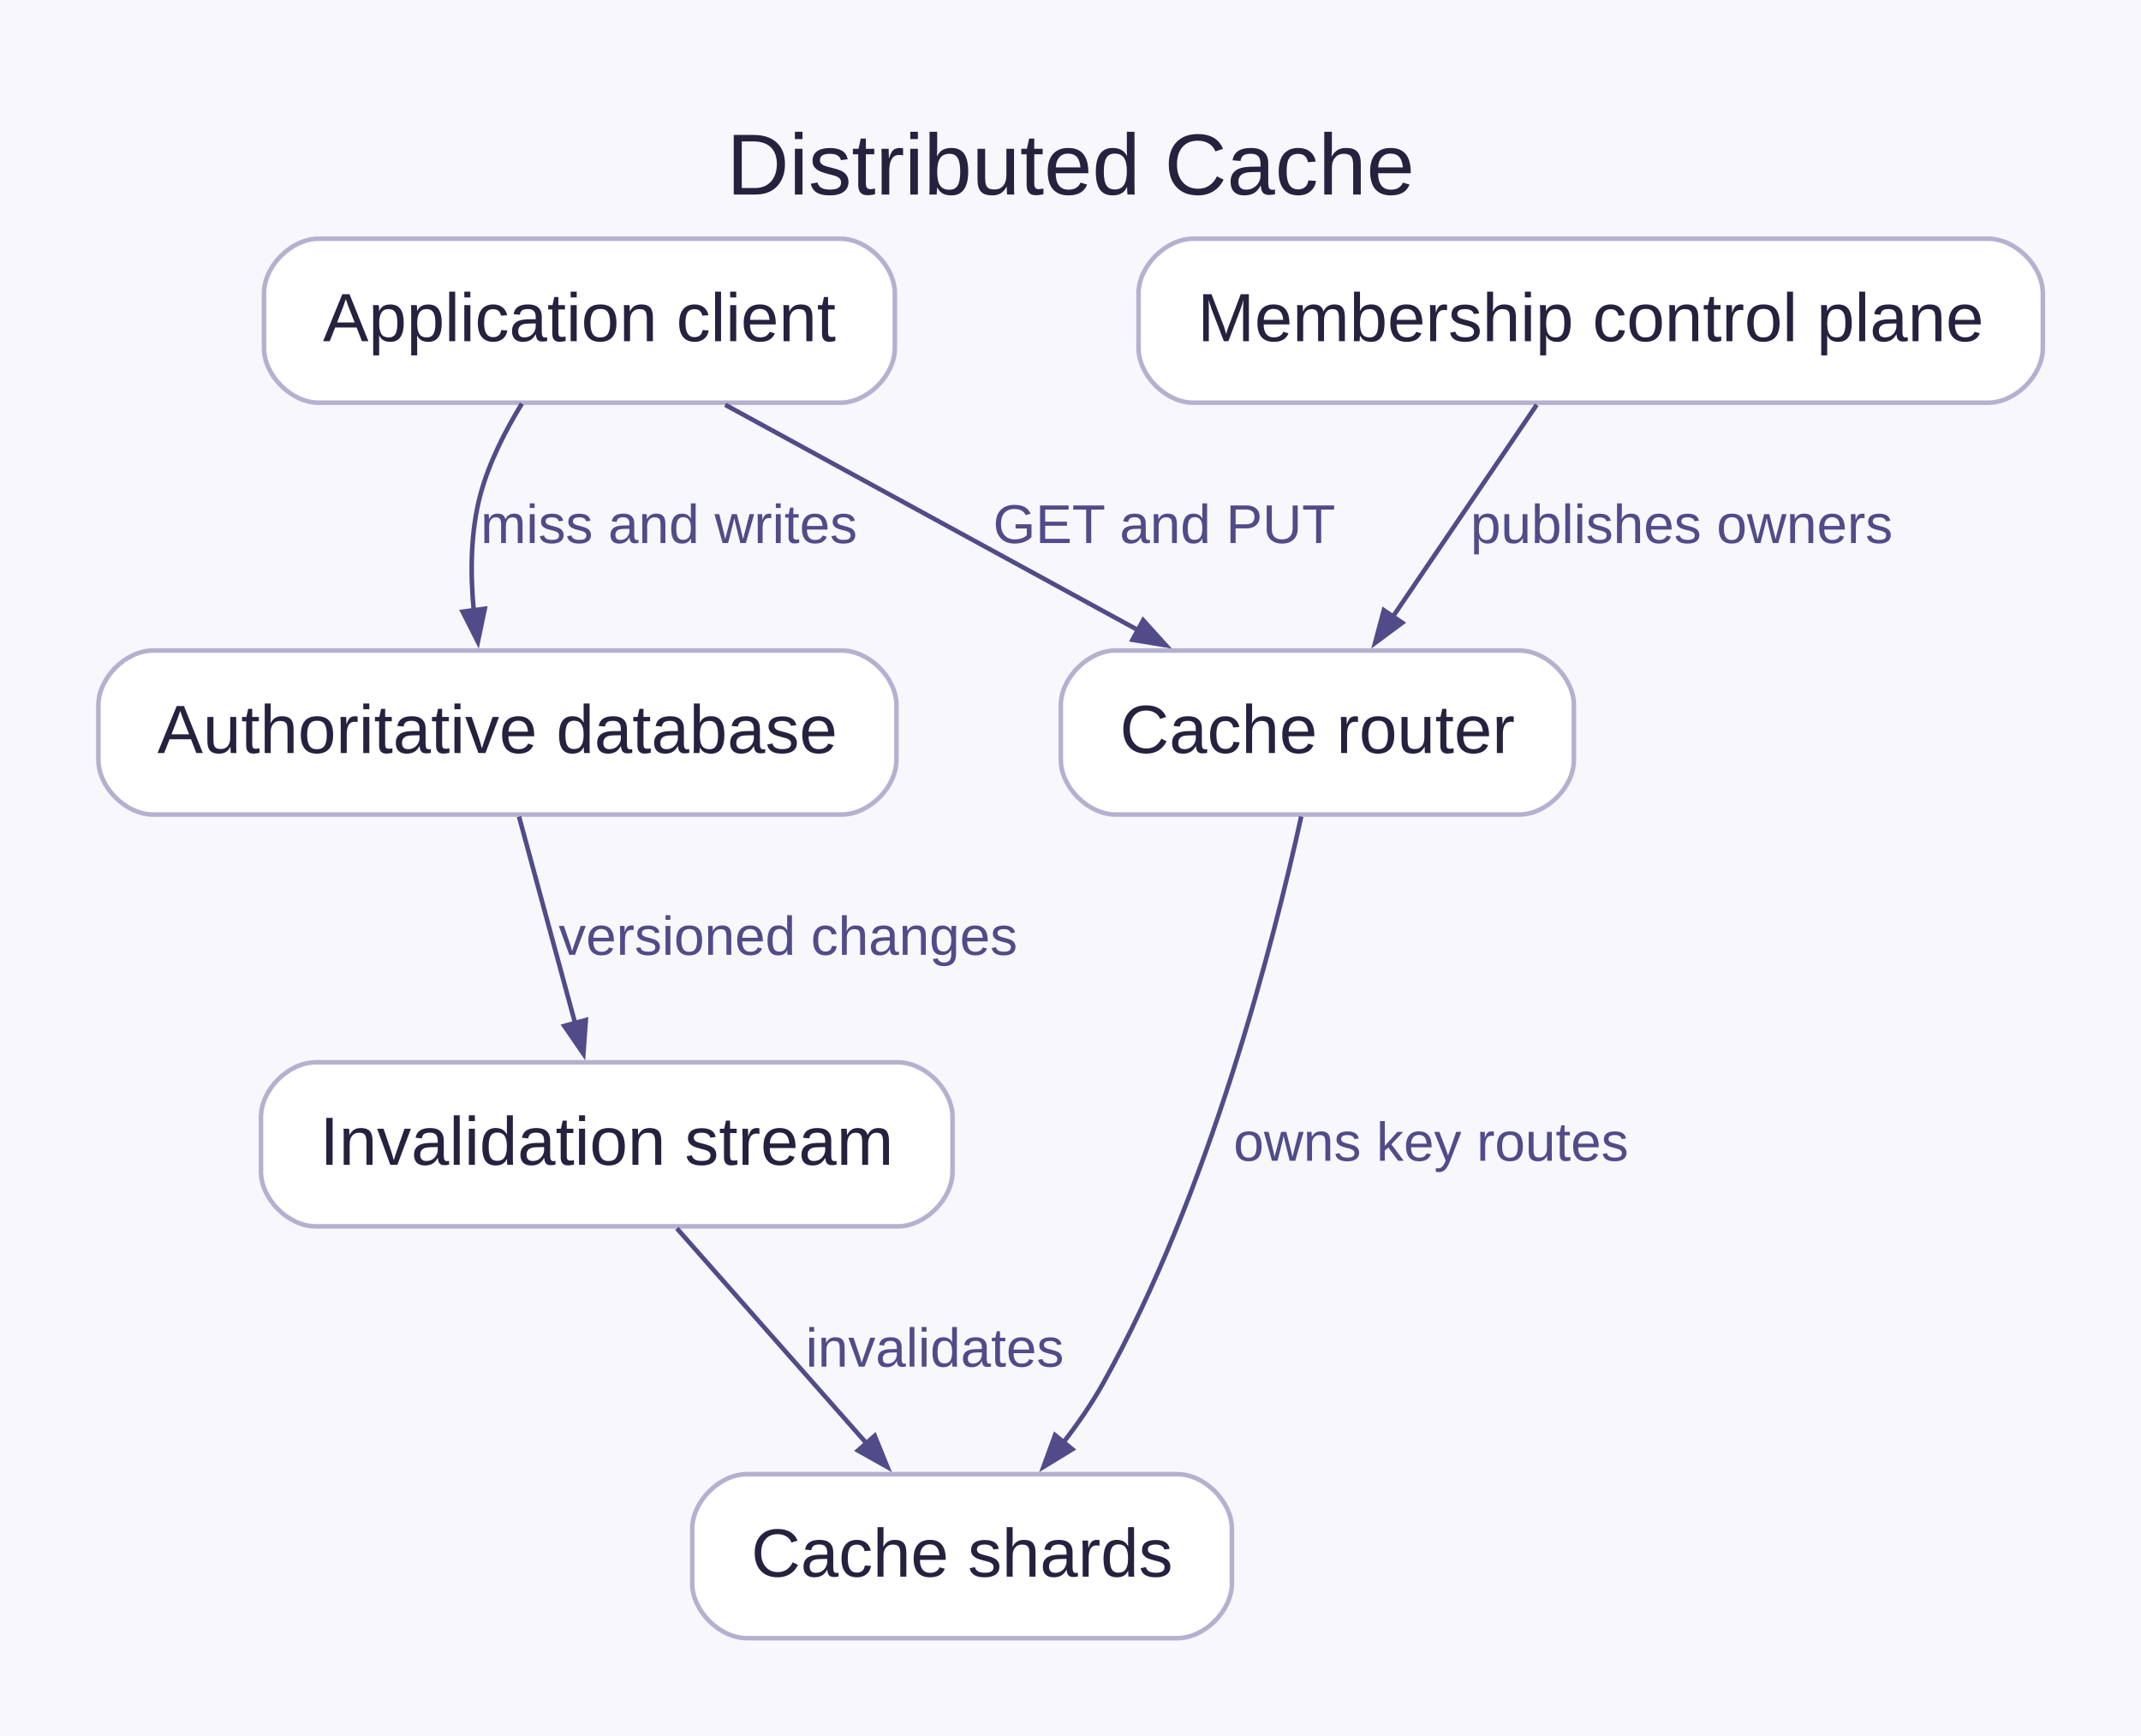
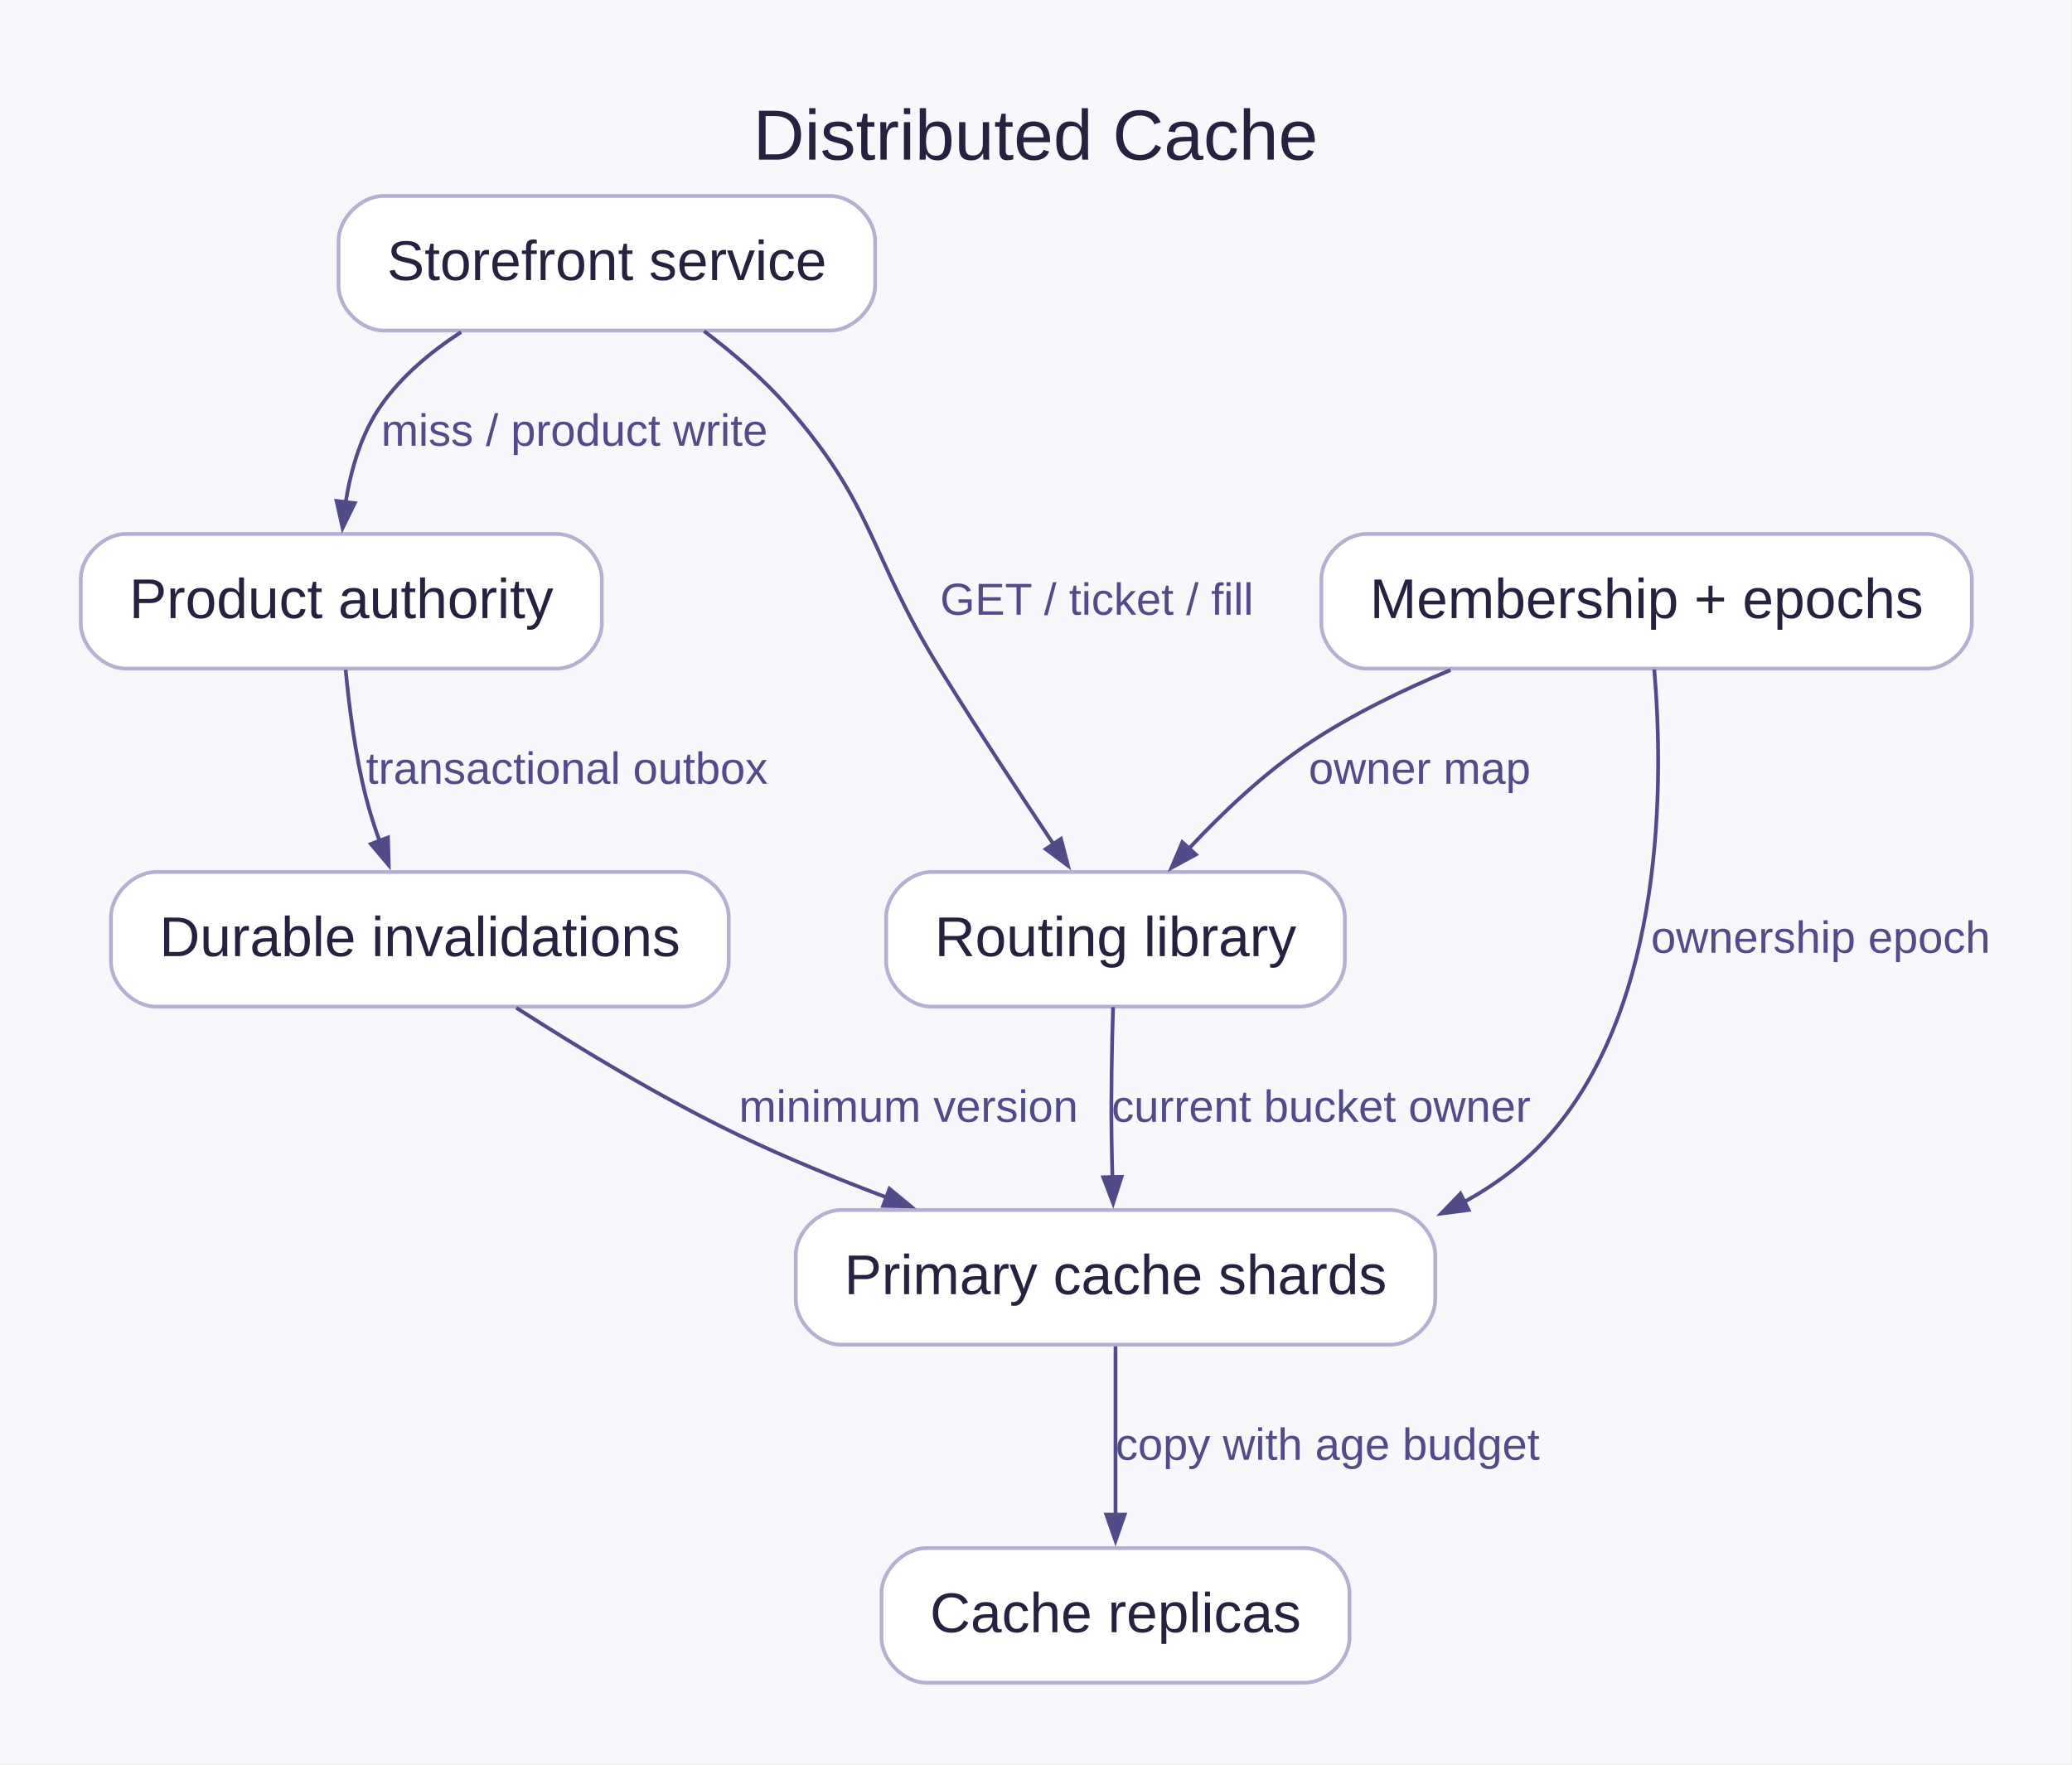
- <svg xmlns="http://www.w3.org/2000/svg" width="470pt" height="381pt" viewBox="0.00 0.00 470.00 381.00" role="img" aria-labelledby="answer-title answer-desc">
-   <g id="graph0" class="graph" transform="scale(1 1) rotate(0) translate(21.6 359.6)">
-     <polygon fill="#f7f7fc" stroke="none" points="-21.6,21.6 -21.6,-359.6 448.45,-359.6 448.45,21.6 -21.6,21.6" />
-     <text xml:space="preserve" text-anchor="middle" x="213.42" y="-316.9" font-family="Arial" font-size="19.00" fill="#25213e">Distributed Cache</text>
+ <svg xmlns="http://www.w3.org/2000/svg" width="554pt" height="472pt" viewBox="0.00 0.00 554.00 472.00" role="img" aria-labelledby="answer-title answer-desc">
+   <g id="graph0" class="graph" transform="scale(1 1) rotate(0) translate(21.6 450)">
+     <polygon fill="#f7f7fc" stroke="none" points="-21.6,21.6 -21.6,-450 532.16,-450 532.16,21.6 -21.6,21.6" />
+     <text xml:space="preserve" text-anchor="middle" x="255.28" y="-407.3" font-family="Arial" font-size="19.00" fill="#25213e">Distributed Cache</text>
    <g id="node1" class="node">
-       <path fill="#ffffff" stroke="#b6b0d0" d="M162.84,-307.2C162.84,-307.2 48.35,-307.2 48.35,-307.2 42.35,-307.2 36.35,-301.2 36.35,-295.2 36.35,-295.2 36.35,-283.2 36.35,-283.2 36.35,-277.2 42.35,-271.2 48.35,-271.2 48.35,-271.2 162.84,-271.2 162.84,-271.2 168.84,-271.2 174.84,-277.2 174.84,-283.2 174.84,-283.2 174.84,-295.2 174.84,-295.2 174.84,-301.2 168.84,-307.2 162.84,-307.2" />
-       <text xml:space="preserve" text-anchor="middle" x="105.59" y="-284.7" font-family="Arial" font-size="15.00" fill="#25213e">Application client</text>
+       <path fill="#ffffff" stroke="#b6b0d0" d="M200.39,-397.6C200.39,-397.6 80.92,-397.6 80.92,-397.6 74.92,-397.6 68.92,-391.6 68.92,-385.6 68.92,-385.6 68.92,-373.6 68.92,-373.6 68.92,-367.6 74.92,-361.6 80.92,-361.6 80.92,-361.6 200.39,-361.6 200.39,-361.6 206.39,-361.6 212.39,-367.6 212.39,-373.6 212.39,-373.6 212.39,-385.6 212.39,-385.6 212.39,-391.6 206.39,-397.6 200.39,-397.6" />
+       <text xml:space="preserve" text-anchor="middle" x="140.66" y="-375.1" font-family="Arial" font-size="15.00" fill="#25213e">Storefront service</text>
    </g>
    <g id="node2" class="node">
-       <path fill="#ffffff" stroke="#b6b0d0" d="M311.91,-216.8C311.91,-216.8 223.28,-216.8 223.28,-216.8 217.28,-216.8 211.28,-210.8 211.28,-204.8 211.28,-204.8 211.28,-192.8 211.28,-192.8 211.28,-186.8 217.28,-180.8 223.28,-180.8 223.28,-180.8 311.91,-180.8 311.91,-180.8 317.91,-180.8 323.91,-186.8 323.91,-192.8 323.91,-192.8 323.91,-204.8 323.91,-204.8 323.91,-210.8 317.91,-216.8 311.91,-216.8" />
-       <text xml:space="preserve" text-anchor="middle" x="267.59" y="-194.3" font-family="Arial" font-size="15.00" fill="#25213e">Cache router</text>
+       <path fill="#ffffff" stroke="#b6b0d0" d="M325.97,-216.8C325.97,-216.8 227.34,-216.8 227.34,-216.8 221.34,-216.8 215.34,-210.8 215.34,-204.8 215.34,-204.8 215.34,-192.8 215.34,-192.8 215.34,-186.8 221.34,-180.8 227.34,-180.8 227.34,-180.8 325.97,-180.8 325.97,-180.8 331.97,-180.8 337.97,-186.8 337.97,-192.8 337.97,-192.8 337.97,-204.8 337.97,-204.8 337.97,-210.8 331.97,-216.8 325.97,-216.8" />
+       <text xml:space="preserve" text-anchor="middle" x="276.66" y="-194.3" font-family="Arial" font-size="15.00" fill="#25213e">Routing library</text>
    </g>
    <g id="edge1" class="edge">
-       <path fill="none" stroke="#514b89" d="M137.6,-270.74C163.67,-256.51 200.59,-236.36 228.42,-221.17" />
-       <polygon fill="#514b89" stroke="#514b89" points="229.35,-223.46 234.33,-217.95 227.01,-219.16 229.35,-223.46" />
-       <text xml:space="preserve" text-anchor="middle" x="233.97" y="-240.4" font-family="Arial" font-size="12.00" fill="#514b89">GET and PUT</text>
+       <path fill="none" stroke="#514b89" d="M166.65,-361.46C174.27,-355.7 182.27,-348.87 188.66,-341.6 212.55,-314.4 210.57,-301.98 229.65,-271.2 239.5,-255.3 251.04,-237.75 260.23,-224.03" />
+       <polygon fill="#514b89" stroke="#514b89" points="262.08,-225.67 263.95,-218.49 258.01,-222.93 262.08,-225.67" />
+       <text xml:space="preserve" text-anchor="middle" x="271.65" y="-285.6" font-family="Arial" font-size="12.00" fill="#514b89">GET / ticket / fill</text>
    </g>
    <g id="node4" class="node">
-       <path fill="#ffffff" stroke="#b6b0d0" d="M163.19,-216.8C163.19,-216.8 12,-216.8 12,-216.8 6,-216.8 0,-210.8 0,-204.8 0,-204.8 0,-192.8 0,-192.8 0,-186.8 6,-180.8 12,-180.8 12,-180.8 163.19,-180.8 163.19,-180.8 169.19,-180.8 175.19,-186.8 175.19,-192.8 175.19,-192.8 175.19,-204.8 175.19,-204.8 175.19,-210.8 169.19,-216.8 163.19,-216.8" />
-       <text xml:space="preserve" text-anchor="middle" x="87.59" y="-194.3" font-family="Arial" font-size="15.00" fill="#25213e">Authoritative database</text>
+       <path fill="#ffffff" stroke="#b6b0d0" d="M127.31,-307.2C127.31,-307.2 12,-307.2 12,-307.2 6,-307.2 0,-301.2 0,-295.2 0,-295.2 0,-283.2 0,-283.2 0,-277.2 6,-271.2 12,-271.2 12,-271.2 127.31,-271.2 127.31,-271.2 133.31,-271.2 139.31,-277.2 139.31,-283.2 139.31,-283.2 139.31,-295.2 139.31,-295.2 139.31,-301.2 133.31,-307.2 127.31,-307.2" />
+       <text xml:space="preserve" text-anchor="middle" x="69.66" y="-284.7" font-family="Arial" font-size="15.00" fill="#25213e">Product authority</text>
    </g>
    <g id="edge3" class="edge">
-       <path fill="none" stroke="#514b89" d="M92.96,-270.99C89.3,-265.03 85.78,-258.1 83.91,-251.2 81.68,-243 81.61,-233.8 82.41,-225.49" />
-       <polygon fill="#514b89" stroke="#514b89" points="84.82,-225.97 83.3,-218.71 79.96,-225.33 84.82,-225.97" />
-       <text xml:space="preserve" text-anchor="middle" x="125.25" y="-240.4" font-family="Arial" font-size="12.00" fill="#514b89">miss and writes</text>
+       <path fill="none" stroke="#514b89" d="M101.69,-361.19C93.57,-355.94 85.81,-349.44 80.3,-341.6 74.98,-334.03 72.2,-324.38 70.79,-315.49" />
+       <polygon fill="#514b89" stroke="#514b89" points="73.26,-315.45 70,-308.79 68.39,-316.03 73.26,-315.45" />
+       <text xml:space="preserve" text-anchor="middle" x="131.98" y="-330.8" font-family="Arial" font-size="12.00" fill="#514b89">miss / product write</text>
    </g>
    <g id="node3" class="node">
-       <path fill="#ffffff" stroke="#b6b0d0" d="M236.83,-36C236.83,-36 142.36,-36 142.36,-36 136.36,-36 130.36,-30 130.36,-24 130.36,-24 130.36,-12 130.36,-12 130.36,-6 136.36,0 142.36,0 142.36,0 236.83,0 236.83,0 242.83,0 248.83,-6 248.83,-12 248.83,-12 248.83,-24 248.83,-24 248.83,-30 242.83,-36 236.83,-36" />
-       <text xml:space="preserve" text-anchor="middle" x="189.59" y="-13.5" font-family="Arial" font-size="15.00" fill="#25213e">Cache shards</text>
+       <path fill="#ffffff" stroke="#b6b0d0" d="M350.14,-126.4C350.14,-126.4 203.17,-126.4 203.17,-126.4 197.17,-126.4 191.17,-120.4 191.17,-114.4 191.17,-114.4 191.17,-102.4 191.17,-102.4 191.17,-96.4 197.17,-90.4 203.17,-90.4 203.17,-90.4 350.14,-90.4 350.14,-90.4 356.14,-90.4 362.14,-96.4 362.14,-102.4 362.14,-102.4 362.14,-114.4 362.14,-114.4 362.14,-120.4 356.14,-126.4 350.14,-126.4" />
+       <text xml:space="preserve" text-anchor="middle" x="276.66" y="-103.9" font-family="Arial" font-size="15.00" fill="#25213e">Primary cache shards</text>
    </g>
    <g id="edge2" class="edge">
-       <path fill="none" stroke="#514b89" d="M264.05,-180.35C257.95,-152.7 243.84,-97.68 220.59,-56 218.08,-51.49 214.97,-47 211.71,-42.79" />
-       <polygon fill="#514b89" stroke="#514b89" points="213.8,-41.47 207.47,-37.6 210.01,-44.57 213.8,-41.47" />
-       <text xml:space="preserve" text-anchor="middle" x="292.54" y="-104.8" font-family="Arial" font-size="12.00" fill="#514b89">owns key routes</text>
+       <path fill="none" stroke="#514b89" d="M276.01,-180.67C275.7,-170.67 275.44,-157.82 275.6,-146.4 275.65,-142.79 275.73,-138.97 275.83,-135.22" />
+       <polygon fill="#514b89" stroke="#514b89" points="278.28,-135.29 276.02,-128.23 273.38,-135.16 278.28,-135.29" />
+       <text xml:space="preserve" text-anchor="middle" x="331.63" y="-150" font-family="Arial" font-size="12.00" fill="#514b89">current bucket owner</text>
+     </g>
+     <g id="node6" class="node">
+       <path fill="#ffffff" stroke="#b6b0d0" d="M327.22,-36C327.22,-36 226.09,-36 226.09,-36 220.09,-36 214.09,-30 214.09,-24 214.09,-24 214.09,-12 214.09,-12 214.09,-6 220.09,0 226.09,0 226.09,0 327.22,0 327.22,0 333.22,0 339.22,-6 339.22,-12 339.22,-12 339.22,-24 339.22,-24 339.22,-30 333.22,-36 327.22,-36" />
+       <text xml:space="preserve" text-anchor="middle" x="276.66" y="-13.5" font-family="Arial" font-size="15.00" fill="#25213e">Cache replicas</text>
+     </g>
+     <g id="edge6" class="edge">
+       <path fill="none" stroke="#514b89" d="M276.66,-89.94C276.66,-76.98 276.66,-59.12 276.66,-44.56" />
+       <polygon fill="#514b89" stroke="#514b89" points="279.11,-44.94 276.66,-37.94 274.21,-44.94 279.11,-44.94" />
+       <text xml:space="preserve" text-anchor="middle" x="333.36" y="-59.6" font-family="Arial" font-size="12.00" fill="#514b89">copy with age budget</text>
    </g>
    <g id="node5" class="node">
-       <path fill="#ffffff" stroke="#b6b0d0" d="M175.5,-126.4C175.5,-126.4 47.69,-126.4 47.69,-126.4 41.69,-126.4 35.69,-120.4 35.69,-114.4 35.69,-114.4 35.69,-102.4 35.69,-102.4 35.69,-96.4 41.69,-90.4 47.69,-90.4 47.69,-90.4 175.5,-90.4 175.5,-90.4 181.5,-90.4 187.5,-96.4 187.5,-102.4 187.5,-102.4 187.5,-114.4 187.5,-114.4 187.5,-120.4 181.5,-126.4 175.5,-126.4" />
-       <text xml:space="preserve" text-anchor="middle" x="111.59" y="-103.9" font-family="Arial" font-size="15.00" fill="#25213e">Invalidation stream</text>
+       <path fill="#ffffff" stroke="#b6b0d0" d="M161.24,-216.8C161.24,-216.8 20.07,-216.8 20.07,-216.8 14.07,-216.8 8.07,-210.8 8.07,-204.8 8.07,-204.8 8.07,-192.8 8.07,-192.8 8.07,-186.8 14.07,-180.8 20.07,-180.8 20.07,-180.8 161.24,-180.8 161.24,-180.8 167.24,-180.8 173.24,-186.8 173.24,-192.8 173.24,-192.8 173.24,-204.8 173.24,-204.8 173.24,-210.8 167.24,-216.8 161.24,-216.8" />
+       <text xml:space="preserve" text-anchor="middle" x="90.66" y="-194.3" font-family="Arial" font-size="15.00" fill="#25213e">Durable invalidations</text>
    </g>
    <g id="edge4" class="edge">
-       <path fill="none" stroke="#514b89" d="M92.34,-180.34C95.85,-167.38 100.7,-149.52 104.66,-134.96" />
-       <polygon fill="#514b89" stroke="#514b89" points="107,-135.69 106.47,-128.29 102.27,-134.4 107,-135.69" />
-       <text xml:space="preserve" text-anchor="middle" x="151.4" y="-150" font-family="Arial" font-size="12.00" fill="#514b89">versioned changes</text>
+       <path fill="none" stroke="#514b89" d="M70.82,-270.87C71.76,-260.81 73.41,-247.96 76.25,-236.8 77.24,-232.91 78.53,-228.88 79.92,-224.97" />
+       <polygon fill="#514b89" stroke="#514b89" points="82.14,-226.03 82.34,-218.62 77.56,-224.29 82.14,-226.03" />
+       <text xml:space="preserve" text-anchor="middle" x="129.96" y="-240.4" font-family="Arial" font-size="12.00" fill="#514b89">transactional outbox</text>
    </g>
    <g id="edge5" class="edge">
-       <path fill="none" stroke="#514b89" d="M127,-89.94C138.97,-76.37 155.68,-57.44 168.82,-42.54" />
-       <polygon fill="#514b89" stroke="#514b89" points="170.42,-44.43 173.21,-37.56 166.75,-41.19 170.42,-44.43" />
-       <text xml:space="preserve" text-anchor="middle" x="183.61" y="-59.6" font-family="Arial" font-size="12.00" fill="#514b89">invalidates</text>
+       <path fill="none" stroke="#514b89" d="M116.45,-180.49C133.02,-169.83 155.23,-156.35 175.97,-146.4 188.53,-140.37 202.35,-134.71 215.62,-129.71" />
+       <polygon fill="#514b89" stroke="#514b89" points="216.22,-132.1 221.94,-127.37 214.52,-127.51 216.22,-132.1" />
+       <text xml:space="preserve" text-anchor="middle" x="221.31" y="-150" font-family="Arial" font-size="12.00" fill="#514b89">minimum version</text>
    </g>
-     <g id="node6" class="node">
-       <path fill="#ffffff" stroke="#b6b0d0" d="M414.85,-307.2C414.85,-307.2 240.34,-307.2 240.34,-307.2 234.34,-307.2 228.34,-301.2 228.34,-295.2 228.34,-295.2 228.34,-283.2 228.34,-283.2 228.34,-277.2 234.34,-271.2 240.34,-271.2 240.34,-271.2 414.85,-271.2 414.85,-271.2 420.85,-271.2 426.85,-277.2 426.85,-283.2 426.85,-283.2 426.85,-295.2 426.85,-295.2 426.85,-301.2 420.85,-307.2 414.85,-307.2" />
-       <text xml:space="preserve" text-anchor="middle" x="327.59" y="-284.7" font-family="Arial" font-size="15.00" fill="#25213e">Membership control plane</text>
+     <g id="node7" class="node">
+       <path fill="#ffffff" stroke="#b6b0d0" d="M493.61,-307.2C493.61,-307.2 343.7,-307.2 343.7,-307.2 337.7,-307.2 331.7,-301.2 331.7,-295.2 331.7,-295.2 331.7,-283.2 331.7,-283.2 331.7,-277.2 337.7,-271.2 343.7,-271.2 343.7,-271.2 493.61,-271.2 493.61,-271.2 499.61,-271.2 505.61,-277.2 505.61,-283.2 505.61,-283.2 505.61,-295.2 505.61,-295.2 505.61,-301.2 499.61,-307.2 493.61,-307.2" />
+       <text xml:space="preserve" text-anchor="middle" x="418.66" y="-284.7" font-family="Arial" font-size="15.00" fill="#25213e">Membership + epochs</text>
    </g>
-     <g id="edge6" class="edge">
-       <path fill="none" stroke="#514b89" d="M315.74,-270.74C306.7,-257.42 294.14,-238.91 284.11,-224.14" />
-       <polygon fill="#514b89" stroke="#514b89" points="286.23,-222.9 280.27,-218.48 282.18,-225.65 286.23,-222.9" />
-       <text xml:space="preserve" text-anchor="middle" x="347.55" y="-240.4" font-family="Arial" font-size="12.00" fill="#514b89">publishes owners</text>
+     <g id="edge7" class="edge">
+       <path fill="none" stroke="#514b89" d="M366.22,-270.81C353.31,-265.44 339.88,-258.89 328.3,-251.2 316.54,-243.4 305.22,-232.63 296.19,-222.97" />
+       <polygon fill="#514b89" stroke="#514b89" points="298.15,-221.48 291.63,-217.94 294.52,-224.77 298.15,-221.48" />
+       <text xml:space="preserve" text-anchor="middle" x="357.98" y="-240.4" font-family="Arial" font-size="12.00" fill="#514b89">owner map</text>
+     </g>
+     <g id="edge8" class="edge">
+       <path fill="none" stroke="#514b89" d="M420.71,-270.98C423.19,-241.64 423.74,-181.72 392.66,-146.4 386.22,-139.09 378.34,-133.21 369.75,-128.48" />
+       <polygon fill="#514b89" stroke="#514b89" points="371.08,-126.41 363.73,-125.46 368.88,-130.79 371.08,-126.41" />
+       <text xml:space="preserve" text-anchor="middle" x="465.2" y="-195.2" font-family="Arial" font-size="12.00" fill="#514b89">ownership epoch</text>
    </g>
  </g>
</svg>
